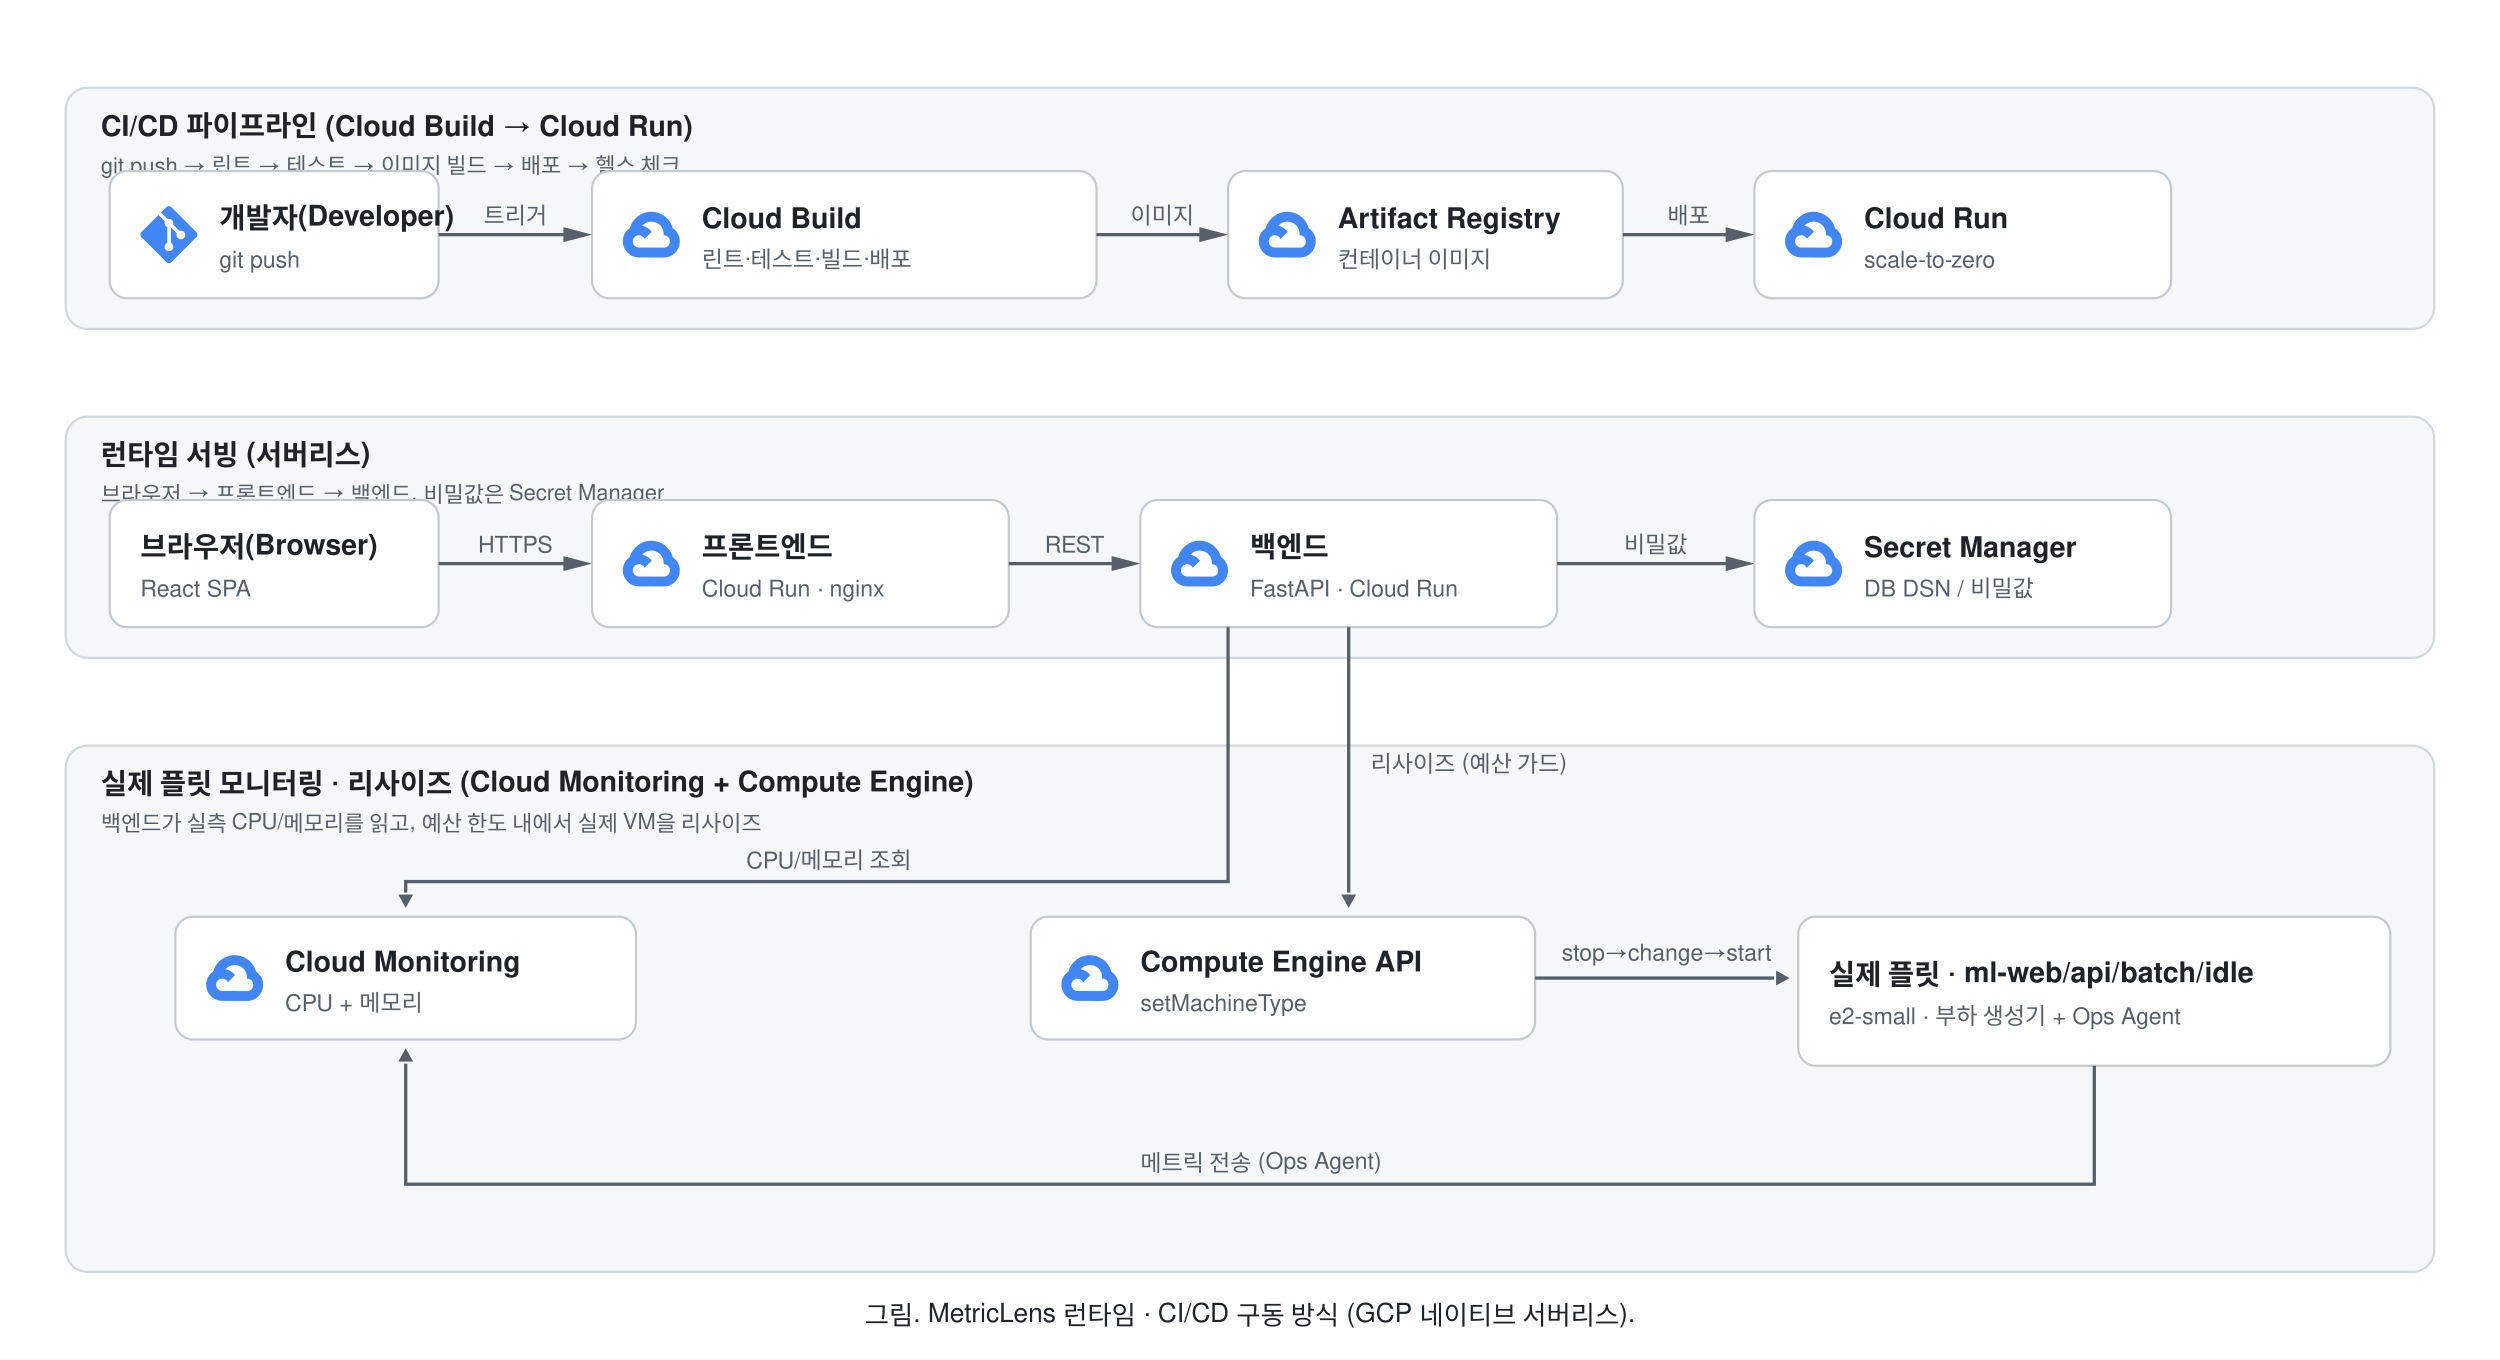
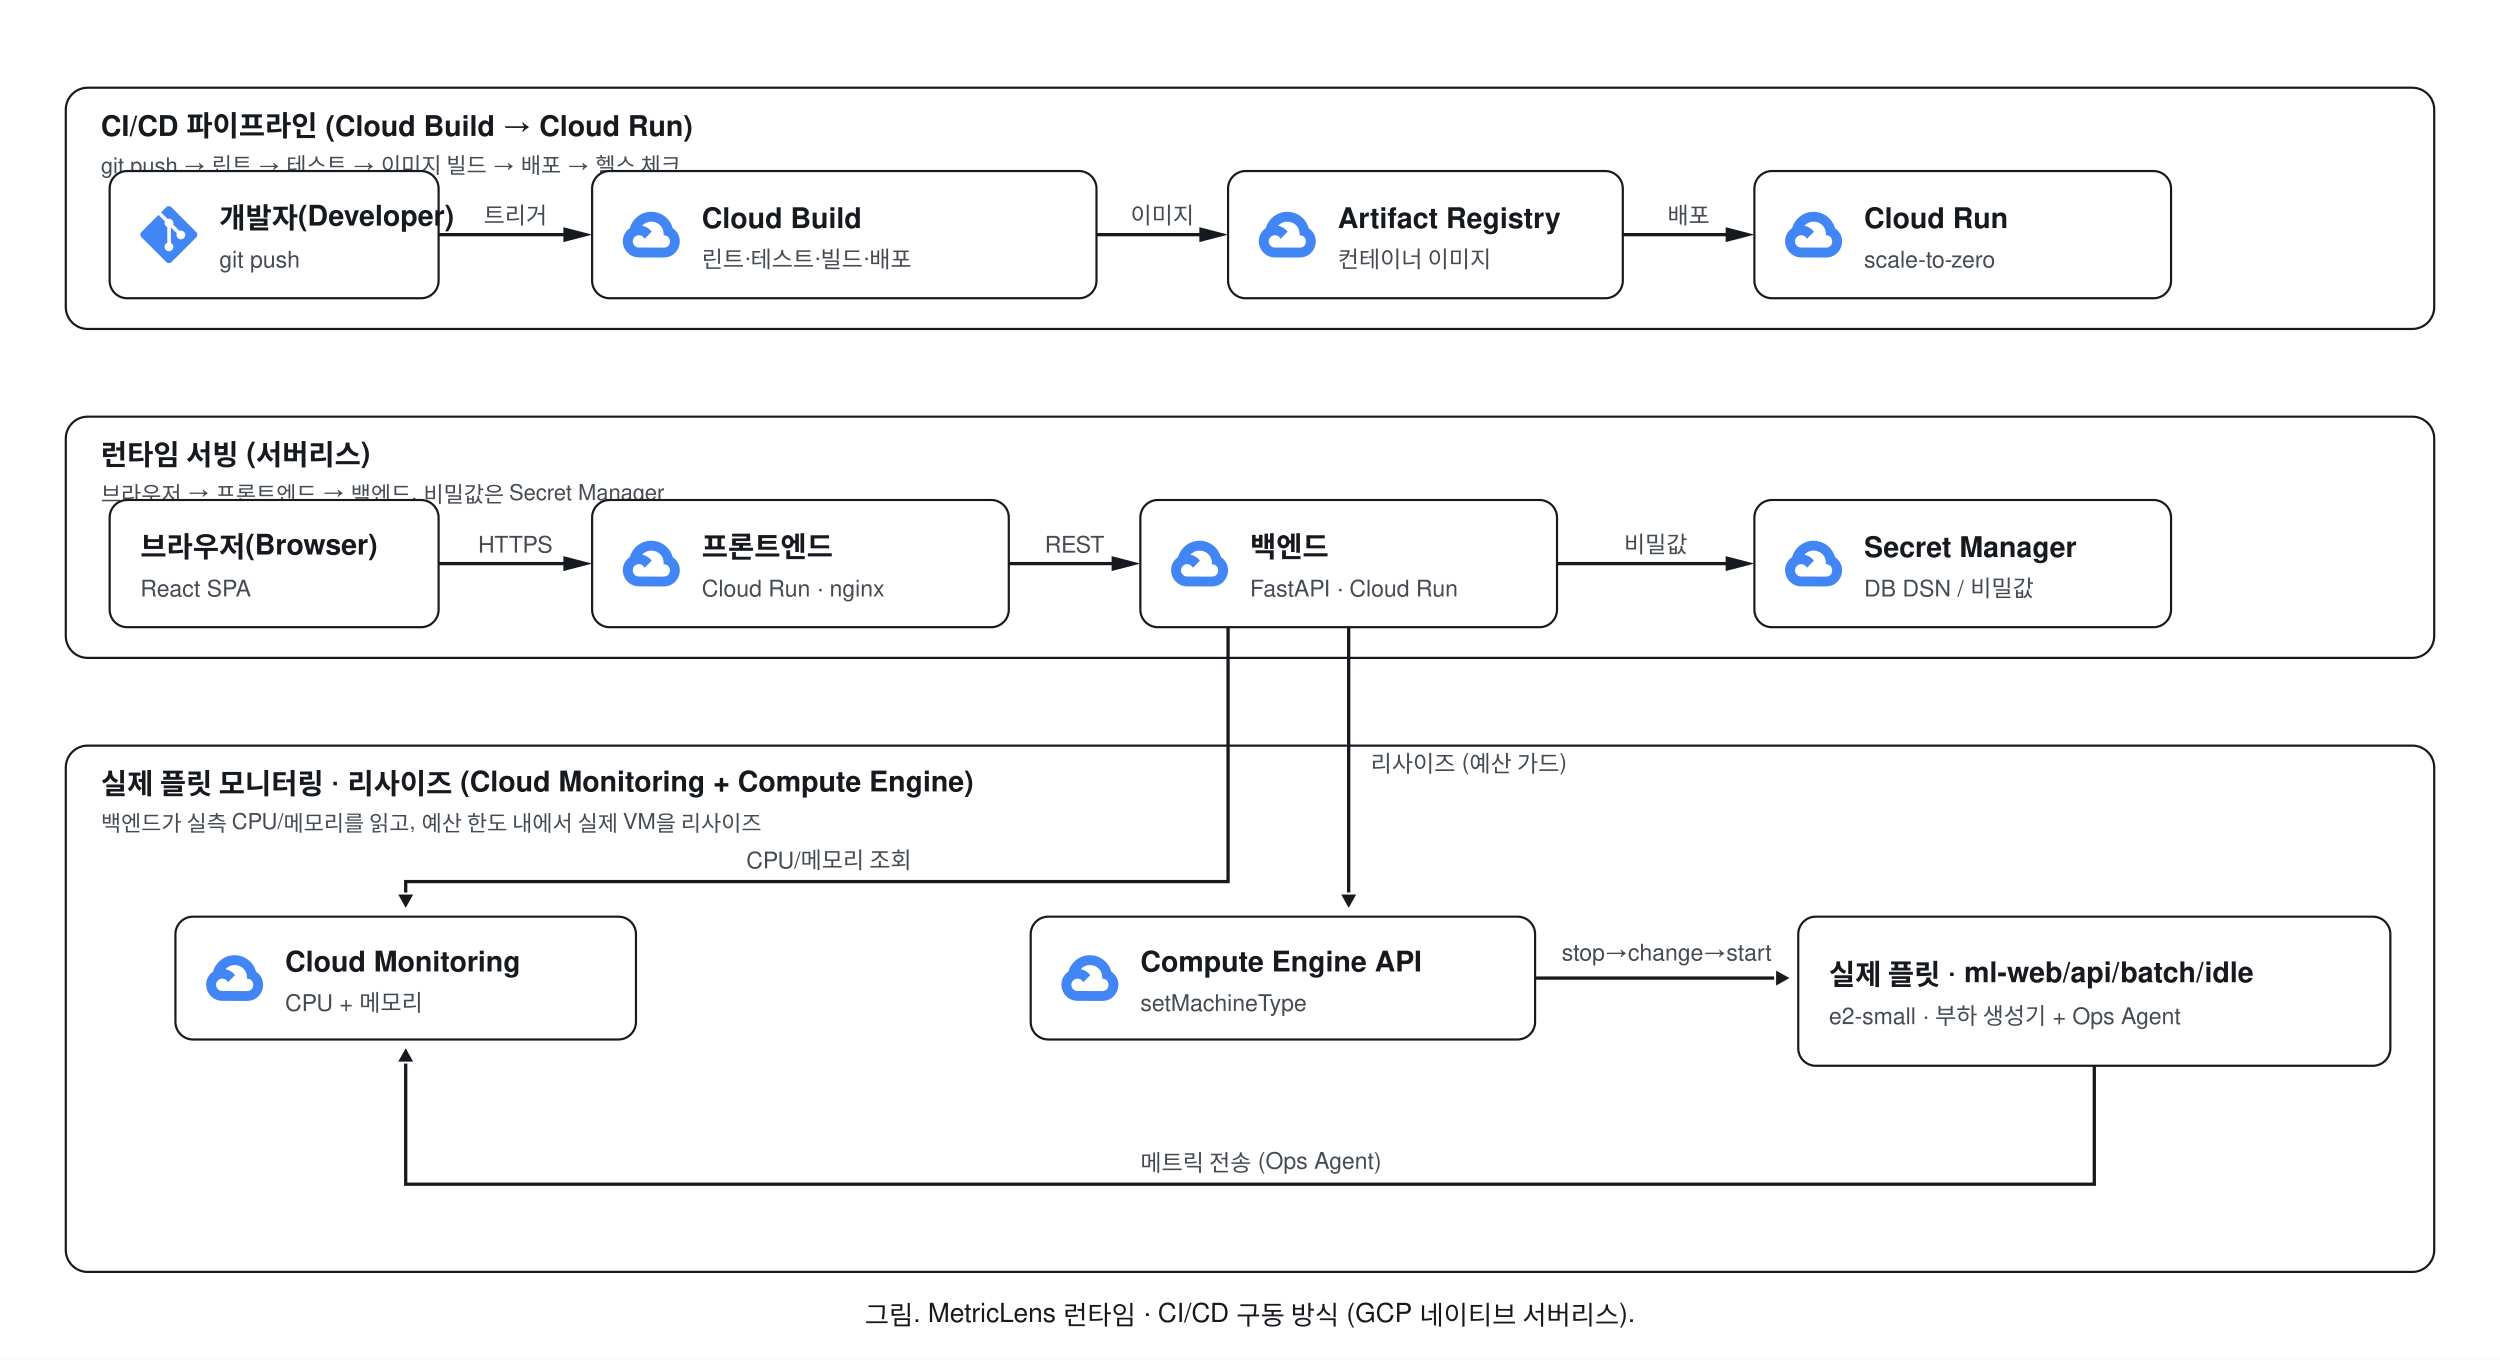
<svg xmlns="http://www.w3.org/2000/svg" width="1140" height="620" viewBox="0 0 1140 620">
  <rect width="1140" height="620" fill="#ffffff" />
-   <rect x="30" y="40" width="1080" height="110" rx="10" fill="#f5f7f9" stroke="#d0d7de" />
-   <text x="46" y="62" font-size="13" fill="#1f2328" font-weight="bold" text-anchor="start" font-family="NanumGothic, Helvetica, Arial, sans-serif">CI/CD 파이프라인 (Cloud Build → Cloud Run)</text>
-   <text x="46" y="79" font-size="10" fill="#57606a" font-weight="normal" text-anchor="start" font-family="NanumGothic, Helvetica, Arial, sans-serif">git push → 린트 → 테스트 → 이미지 빌드 → 배포 → 헬스 체크</text>
-   <rect x="50" y="78" width="150" height="58" rx="8" fill="#fff" stroke="#c2c9d1" />
+   <rect x="30" y="40" width="1080" height="110" rx="10" fill="#ffffff" stroke="#16191d" />
+   <text x="46" y="62" font-size="13" fill="#16191d" font-weight="bold" text-anchor="start" font-family="NanumGothic, Helvetica, Arial, sans-serif">CI/CD 파이프라인 (Cloud Build → Cloud Run)</text>
+   <text x="46" y="79" font-size="10" fill="#454b52" font-weight="normal" text-anchor="start" font-family="NanumGothic, Helvetica, Arial, sans-serif">git push → 린트 → 테스트 → 이미지 빌드 → 배포 → 헬스 체크</text>
+   <rect x="50" y="78" width="150" height="58" rx="8" fill="#fff" stroke="#16191d" />
  <g transform="translate(64,94.0) scale(1.083333)">
    <path d="M23.546 10.93L13.067.452c-.604-.603-1.582-.603-2.188 0L8.708 2.627l2.76 2.76c.645-.215 1.379-.07 1.889.441.516.515.658 1.258.438 1.9l2.658 2.66c.645-.223 1.387-.078 1.9.435.721.72.721 1.884 0 2.604-.719.719-1.881.719-2.6 0-.539-.541-.674-1.337-.404-1.996L12.86 8.955v6.525c.176.086.342.203.488.348.713.721.713 1.883 0 2.6-.719.721-1.889.721-2.609 0-.719-.719-.719-1.879 0-2.598.182-.18.387-.316.605-.406V8.835c-.217-.091-.424-.222-.6-.401-.545-.545-.676-1.342-.396-2.009L7.636 3.7.45 10.881c-.6.605-.6 1.584 0 2.189l10.48 10.477c.604.604 1.582.604 2.186 0l10.43-10.43c.605-.603.605-1.582 0-2.187" fill="#4285F4" />
  </g>
-   <text x="100" y="104.0" font-size="13" fill="#1f2328" font-weight="bold" text-anchor="start" font-family="NanumGothic, Helvetica, Arial, sans-serif">개발자(Developer)</text>
-   <text x="100" y="122.0" font-size="10.5" fill="#57606a" font-weight="normal" text-anchor="start" font-family="NanumGothic, Helvetica, Arial, sans-serif">git push</text>
-   <rect x="270" y="78" width="230" height="58" rx="8" fill="#fff" stroke="#c2c9d1" />
+   <text x="100" y="104.0" font-size="13" fill="#16191d" font-weight="bold" text-anchor="start" font-family="NanumGothic, Helvetica, Arial, sans-serif">개발자(Developer)</text>
+   <text x="100" y="122.0" font-size="10.5" fill="#454b52" font-weight="normal" text-anchor="start" font-family="NanumGothic, Helvetica, Arial, sans-serif">git push</text>
+   <rect x="270" y="78" width="230" height="58" rx="8" fill="#fff" stroke="#16191d" />
  <g transform="translate(284,94.0) scale(1.083333)">
    <path d="M12.19 2.38a9.344 9.344 0 0 0-9.234 6.893c.053-.02-.055.013 0 0-3.875 2.551-3.922 8.11-.247 10.941l.006-.007-.007.03a6.717 6.717 0 0 0 4.077 1.356h5.173l.03.03h5.192c6.687.053 9.376-8.605 3.835-12.35a9.365 9.365 0 0 0-2.821-4.552l-.043.043.006-.05A9.344 9.344 0 0 0 12.19 2.38zm-.358 4.146c1.244-.04 2.518.368 3.486 1.15a5.186 5.186 0 0 1 1.862 4.078v.518c3.53-.07 3.53 5.262 0 5.193h-5.193l-.008.009v-.04H6.785a2.59 2.59 0 0 1-1.067-.23h.001a2.597 2.597 0 1 1 3.437-3.437l3.013-3.012A6.747 6.747 0 0 0 8.11 8.24c.018-.01.04-.026.054-.023a5.186 5.186 0 0 1 3.67-1.69z" fill="#4285F4" />
  </g>
-   <text x="320" y="104.0" font-size="13" fill="#1f2328" font-weight="bold" text-anchor="start" font-family="NanumGothic, Helvetica, Arial, sans-serif">Cloud Build</text>
-   <text x="320" y="122.0" font-size="10.5" fill="#57606a" font-weight="normal" text-anchor="start" font-family="NanumGothic, Helvetica, Arial, sans-serif">린트·테스트·빌드·배포</text>
-   <rect x="560" y="78" width="180" height="58" rx="8" fill="#fff" stroke="#c2c9d1" />
+   <text x="320" y="104.0" font-size="13" fill="#16191d" font-weight="bold" text-anchor="start" font-family="NanumGothic, Helvetica, Arial, sans-serif">Cloud Build</text>
+   <text x="320" y="122.0" font-size="10.5" fill="#454b52" font-weight="normal" text-anchor="start" font-family="NanumGothic, Helvetica, Arial, sans-serif">린트·테스트·빌드·배포</text>
+   <rect x="560" y="78" width="180" height="58" rx="8" fill="#fff" stroke="#16191d" />
  <g transform="translate(574,94.0) scale(1.083333)">
    <path d="M12.19 2.38a9.344 9.344 0 0 0-9.234 6.893c.053-.02-.055.013 0 0-3.875 2.551-3.922 8.11-.247 10.941l.006-.007-.007.03a6.717 6.717 0 0 0 4.077 1.356h5.173l.03.03h5.192c6.687.053 9.376-8.605 3.835-12.35a9.365 9.365 0 0 0-2.821-4.552l-.043.043.006-.05A9.344 9.344 0 0 0 12.19 2.38zm-.358 4.146c1.244-.04 2.518.368 3.486 1.15a5.186 5.186 0 0 1 1.862 4.078v.518c3.53-.07 3.53 5.262 0 5.193h-5.193l-.008.009v-.04H6.785a2.59 2.59 0 0 1-1.067-.23h.001a2.597 2.597 0 1 1 3.437-3.437l3.013-3.012A6.747 6.747 0 0 0 8.11 8.24c.018-.01.04-.026.054-.023a5.186 5.186 0 0 1 3.67-1.69z" fill="#4285F4" />
  </g>
-   <text x="610" y="104.0" font-size="13" fill="#1f2328" font-weight="bold" text-anchor="start" font-family="NanumGothic, Helvetica, Arial, sans-serif">Artifact Registry</text>
-   <text x="610" y="122.0" font-size="10.5" fill="#57606a" font-weight="normal" text-anchor="start" font-family="NanumGothic, Helvetica, Arial, sans-serif">컨테이너 이미지</text>
-   <rect x="800" y="78" width="190" height="58" rx="8" fill="#fff" stroke="#c2c9d1" />
+   <text x="610" y="104.0" font-size="13" fill="#16191d" font-weight="bold" text-anchor="start" font-family="NanumGothic, Helvetica, Arial, sans-serif">Artifact Registry</text>
+   <text x="610" y="122.0" font-size="10.5" fill="#454b52" font-weight="normal" text-anchor="start" font-family="NanumGothic, Helvetica, Arial, sans-serif">컨테이너 이미지</text>
+   <rect x="800" y="78" width="190" height="58" rx="8" fill="#fff" stroke="#16191d" />
  <g transform="translate(814,94.0) scale(1.083333)">
    <path d="M12.19 2.38a9.344 9.344 0 0 0-9.234 6.893c.053-.02-.055.013 0 0-3.875 2.551-3.922 8.11-.247 10.941l.006-.007-.007.03a6.717 6.717 0 0 0 4.077 1.356h5.173l.03.03h5.192c6.687.053 9.376-8.605 3.835-12.35a9.365 9.365 0 0 0-2.821-4.552l-.043.043.006-.05A9.344 9.344 0 0 0 12.19 2.38zm-.358 4.146c1.244-.04 2.518.368 3.486 1.15a5.186 5.186 0 0 1 1.862 4.078v.518c3.53-.07 3.53 5.262 0 5.193h-5.193l-.008.009v-.04H6.785a2.59 2.59 0 0 1-1.067-.23h.001a2.597 2.597 0 1 1 3.437-3.437l3.013-3.012A6.747 6.747 0 0 0 8.11 8.24c.018-.01.04-.026.054-.023a5.186 5.186 0 0 1 3.67-1.69z" fill="#4285F4" />
  </g>
-   <text x="850" y="104.0" font-size="13" fill="#1f2328" font-weight="bold" text-anchor="start" font-family="NanumGothic, Helvetica, Arial, sans-serif">Cloud Run</text>
-   <text x="850" y="122.0" font-size="10.5" fill="#57606a" font-weight="normal" text-anchor="start" font-family="NanumGothic, Helvetica, Arial, sans-serif">scale-to-zero</text>
-   <line x1="200" y1="107.0" x2="263.0" y2="107.0" stroke="#57606a" stroke-width="1.5" />
-   <path d="M270.0,107.0 L256.9,110.4 L256.9,103.6 Z" fill="#57606a" />
-   <text x="235.0" y="102.0" font-size="10.5" fill="#57606a" font-weight="normal" text-anchor="middle" font-family="NanumGothic, Helvetica, Arial, sans-serif">트리거</text>
-   <line x1="500" y1="107.0" x2="553.0" y2="107.0" stroke="#57606a" stroke-width="1.5" />
-   <path d="M560.0,107.0 L546.9,110.4 L546.9,103.6 Z" fill="#57606a" />
-   <text x="530.0" y="102.0" font-size="10.5" fill="#57606a" font-weight="normal" text-anchor="middle" font-family="NanumGothic, Helvetica, Arial, sans-serif">이미지</text>
-   <line x1="740" y1="107.0" x2="793.0" y2="107.0" stroke="#57606a" stroke-width="1.5" />
-   <path d="M800.0,107.0 L786.9,110.4 L786.9,103.6 Z" fill="#57606a" />
-   <text x="770.0" y="102.0" font-size="10.5" fill="#57606a" font-weight="normal" text-anchor="middle" font-family="NanumGothic, Helvetica, Arial, sans-serif">배포</text>
-   <rect x="30" y="190" width="1080" height="110" rx="10" fill="#f5f7f9" stroke="#d0d7de" />
-   <text x="46" y="212" font-size="13" fill="#1f2328" font-weight="bold" text-anchor="start" font-family="NanumGothic, Helvetica, Arial, sans-serif">런타임 서빙 (서버리스)</text>
-   <text x="46" y="229" font-size="10" fill="#57606a" font-weight="normal" text-anchor="start" font-family="NanumGothic, Helvetica, Arial, sans-serif">브라우저 → 프론트엔드 → 백엔드, 비밀값은 Secret Manager</text>
-   <rect x="50" y="228" width="150" height="58" rx="8" fill="#fff" stroke="#c2c9d1" />
-   <text x="64" y="254.0" font-size="13" fill="#1f2328" font-weight="bold" text-anchor="start" font-family="NanumGothic, Helvetica, Arial, sans-serif">브라우저(Browser)</text>
-   <text x="64" y="272.0" font-size="10.5" fill="#57606a" font-weight="normal" text-anchor="start" font-family="NanumGothic, Helvetica, Arial, sans-serif">React SPA</text>
-   <rect x="270" y="228" width="190" height="58" rx="8" fill="#fff" stroke="#c2c9d1" />
+   <text x="850" y="104.0" font-size="13" fill="#16191d" font-weight="bold" text-anchor="start" font-family="NanumGothic, Helvetica, Arial, sans-serif">Cloud Run</text>
+   <text x="850" y="122.0" font-size="10.5" fill="#454b52" font-weight="normal" text-anchor="start" font-family="NanumGothic, Helvetica, Arial, sans-serif">scale-to-zero</text>
+   <line x1="200" y1="107.0" x2="263.0" y2="107.0" stroke="#16191d" stroke-width="1.5" />
+   <path d="M270.0,107.0 L256.9,110.4 L256.9,103.6 Z" fill="#16191d" />
+   <text x="235.0" y="102.0" font-size="10.5" fill="#454b52" font-weight="normal" text-anchor="middle" font-family="NanumGothic, Helvetica, Arial, sans-serif">트리거</text>
+   <line x1="500" y1="107.0" x2="553.0" y2="107.0" stroke="#16191d" stroke-width="1.5" />
+   <path d="M560.0,107.0 L546.9,110.4 L546.9,103.6 Z" fill="#16191d" />
+   <text x="530.0" y="102.0" font-size="10.5" fill="#454b52" font-weight="normal" text-anchor="middle" font-family="NanumGothic, Helvetica, Arial, sans-serif">이미지</text>
+   <line x1="740" y1="107.0" x2="793.0" y2="107.0" stroke="#16191d" stroke-width="1.5" />
+   <path d="M800.0,107.0 L786.9,110.4 L786.9,103.6 Z" fill="#16191d" />
+   <text x="770.0" y="102.0" font-size="10.5" fill="#454b52" font-weight="normal" text-anchor="middle" font-family="NanumGothic, Helvetica, Arial, sans-serif">배포</text>
+   <rect x="30" y="190" width="1080" height="110" rx="10" fill="#ffffff" stroke="#16191d" />
+   <text x="46" y="212" font-size="13" fill="#16191d" font-weight="bold" text-anchor="start" font-family="NanumGothic, Helvetica, Arial, sans-serif">런타임 서빙 (서버리스)</text>
+   <text x="46" y="229" font-size="10" fill="#454b52" font-weight="normal" text-anchor="start" font-family="NanumGothic, Helvetica, Arial, sans-serif">브라우저 → 프론트엔드 → 백엔드, 비밀값은 Secret Manager</text>
+   <rect x="50" y="228" width="150" height="58" rx="8" fill="#fff" stroke="#16191d" />
+   <text x="64" y="254.0" font-size="13" fill="#16191d" font-weight="bold" text-anchor="start" font-family="NanumGothic, Helvetica, Arial, sans-serif">브라우저(Browser)</text>
+   <text x="64" y="272.0" font-size="10.5" fill="#454b52" font-weight="normal" text-anchor="start" font-family="NanumGothic, Helvetica, Arial, sans-serif">React SPA</text>
+   <rect x="270" y="228" width="190" height="58" rx="8" fill="#fff" stroke="#16191d" />
  <g transform="translate(284,244.0) scale(1.083333)">
    <path d="M12.19 2.38a9.344 9.344 0 0 0-9.234 6.893c.053-.02-.055.013 0 0-3.875 2.551-3.922 8.11-.247 10.941l.006-.007-.007.03a6.717 6.717 0 0 0 4.077 1.356h5.173l.03.03h5.192c6.687.053 9.376-8.605 3.835-12.35a9.365 9.365 0 0 0-2.821-4.552l-.043.043.006-.05A9.344 9.344 0 0 0 12.19 2.38zm-.358 4.146c1.244-.04 2.518.368 3.486 1.15a5.186 5.186 0 0 1 1.862 4.078v.518c3.53-.07 3.53 5.262 0 5.193h-5.193l-.008.009v-.04H6.785a2.59 2.59 0 0 1-1.067-.23h.001a2.597 2.597 0 1 1 3.437-3.437l3.013-3.012A6.747 6.747 0 0 0 8.11 8.24c.018-.01.04-.026.054-.023a5.186 5.186 0 0 1 3.67-1.69z" fill="#4285F4" />
  </g>
-   <text x="320" y="254.0" font-size="13" fill="#1f2328" font-weight="bold" text-anchor="start" font-family="NanumGothic, Helvetica, Arial, sans-serif">프론트엔드</text>
-   <text x="320" y="272.0" font-size="10.5" fill="#57606a" font-weight="normal" text-anchor="start" font-family="NanumGothic, Helvetica, Arial, sans-serif">Cloud Run · nginx</text>
-   <rect x="520" y="228" width="190" height="58" rx="8" fill="#fff" stroke="#c2c9d1" />
+   <text x="320" y="254.0" font-size="13" fill="#16191d" font-weight="bold" text-anchor="start" font-family="NanumGothic, Helvetica, Arial, sans-serif">프론트엔드</text>
+   <text x="320" y="272.0" font-size="10.5" fill="#454b52" font-weight="normal" text-anchor="start" font-family="NanumGothic, Helvetica, Arial, sans-serif">Cloud Run · nginx</text>
+   <rect x="520" y="228" width="190" height="58" rx="8" fill="#fff" stroke="#16191d" />
  <g transform="translate(534,244.0) scale(1.083333)">
    <path d="M12.19 2.38a9.344 9.344 0 0 0-9.234 6.893c.053-.02-.055.013 0 0-3.875 2.551-3.922 8.11-.247 10.941l.006-.007-.007.03a6.717 6.717 0 0 0 4.077 1.356h5.173l.03.03h5.192c6.687.053 9.376-8.605 3.835-12.35a9.365 9.365 0 0 0-2.821-4.552l-.043.043.006-.05A9.344 9.344 0 0 0 12.19 2.38zm-.358 4.146c1.244-.04 2.518.368 3.486 1.15a5.186 5.186 0 0 1 1.862 4.078v.518c3.53-.07 3.53 5.262 0 5.193h-5.193l-.008.009v-.04H6.785a2.59 2.59 0 0 1-1.067-.23h.001a2.597 2.597 0 1 1 3.437-3.437l3.013-3.012A6.747 6.747 0 0 0 8.11 8.24c.018-.01.04-.026.054-.023a5.186 5.186 0 0 1 3.67-1.69z" fill="#4285F4" />
  </g>
-   <text x="570" y="254.0" font-size="13" fill="#1f2328" font-weight="bold" text-anchor="start" font-family="NanumGothic, Helvetica, Arial, sans-serif">백엔드</text>
-   <text x="570" y="272.0" font-size="10.5" fill="#57606a" font-weight="normal" text-anchor="start" font-family="NanumGothic, Helvetica, Arial, sans-serif">FastAPI · Cloud Run</text>
-   <rect x="800" y="228" width="190" height="58" rx="8" fill="#fff" stroke="#c2c9d1" />
+   <text x="570" y="254.0" font-size="13" fill="#16191d" font-weight="bold" text-anchor="start" font-family="NanumGothic, Helvetica, Arial, sans-serif">백엔드</text>
+   <text x="570" y="272.0" font-size="10.5" fill="#454b52" font-weight="normal" text-anchor="start" font-family="NanumGothic, Helvetica, Arial, sans-serif">FastAPI · Cloud Run</text>
+   <rect x="800" y="228" width="190" height="58" rx="8" fill="#fff" stroke="#16191d" />
  <g transform="translate(814,244.0) scale(1.083333)">
    <path d="M12.19 2.38a9.344 9.344 0 0 0-9.234 6.893c.053-.02-.055.013 0 0-3.875 2.551-3.922 8.11-.247 10.941l.006-.007-.007.03a6.717 6.717 0 0 0 4.077 1.356h5.173l.03.03h5.192c6.687.053 9.376-8.605 3.835-12.35a9.365 9.365 0 0 0-2.821-4.552l-.043.043.006-.05A9.344 9.344 0 0 0 12.19 2.38zm-.358 4.146c1.244-.04 2.518.368 3.486 1.15a5.186 5.186 0 0 1 1.862 4.078v.518c3.53-.07 3.53 5.262 0 5.193h-5.193l-.008.009v-.04H6.785a2.59 2.59 0 0 1-1.067-.23h.001a2.597 2.597 0 1 1 3.437-3.437l3.013-3.012A6.747 6.747 0 0 0 8.11 8.24c.018-.01.04-.026.054-.023a5.186 5.186 0 0 1 3.67-1.69z" fill="#4285F4" />
  </g>
-   <text x="850" y="254.0" font-size="13" fill="#1f2328" font-weight="bold" text-anchor="start" font-family="NanumGothic, Helvetica, Arial, sans-serif">Secret Manager</text>
-   <text x="850" y="272.0" font-size="10.5" fill="#57606a" font-weight="normal" text-anchor="start" font-family="NanumGothic, Helvetica, Arial, sans-serif">DB DSN / 비밀값</text>
-   <line x1="200" y1="257.0" x2="263.0" y2="257.0" stroke="#57606a" stroke-width="1.5" />
-   <path d="M270.0,257.0 L256.9,260.4 L256.9,253.6 Z" fill="#57606a" />
-   <text x="235.0" y="252.0" font-size="10.5" fill="#57606a" font-weight="normal" text-anchor="middle" font-family="NanumGothic, Helvetica, Arial, sans-serif">HTTPS</text>
-   <line x1="460" y1="257.0" x2="513.0" y2="257.0" stroke="#57606a" stroke-width="1.5" />
-   <path d="M520.0,257.0 L506.9,260.4 L506.9,253.6 Z" fill="#57606a" />
-   <text x="490.0" y="252.0" font-size="10.5" fill="#57606a" font-weight="normal" text-anchor="middle" font-family="NanumGothic, Helvetica, Arial, sans-serif">REST</text>
-   <line x1="710" y1="257.0" x2="793.0" y2="257.0" stroke="#57606a" stroke-width="1.5" />
-   <path d="M800.0,257.0 L786.9,260.4 L786.9,253.6 Z" fill="#57606a" />
-   <text x="755.0" y="252.0" font-size="10.5" fill="#57606a" font-weight="normal" text-anchor="middle" font-family="NanumGothic, Helvetica, Arial, sans-serif">비밀값</text>
-   <rect x="30" y="340" width="1080" height="240" rx="10" fill="#f5f7f9" stroke="#d0d7de" />
-   <text x="46" y="362" font-size="13" fill="#1f2328" font-weight="bold" text-anchor="start" font-family="NanumGothic, Helvetica, Arial, sans-serif">실제 플릿 모니터링 · 리사이즈 (Cloud Monitoring + Compute Engine)</text>
-   <text x="46" y="379" font-size="10" fill="#57606a" font-weight="normal" text-anchor="start" font-family="NanumGothic, Helvetica, Arial, sans-serif">백엔드가 실측 CPU/메모리를 읽고, 예산 한도 내에서 실제 VM을 리사이즈</text>
-   <rect x="80" y="418" width="210" height="56" rx="8" fill="#fff" stroke="#c2c9d1" />
+   <text x="850" y="254.0" font-size="13" fill="#16191d" font-weight="bold" text-anchor="start" font-family="NanumGothic, Helvetica, Arial, sans-serif">Secret Manager</text>
+   <text x="850" y="272.0" font-size="10.5" fill="#454b52" font-weight="normal" text-anchor="start" font-family="NanumGothic, Helvetica, Arial, sans-serif">DB DSN / 비밀값</text>
+   <line x1="200" y1="257.0" x2="263.0" y2="257.0" stroke="#16191d" stroke-width="1.5" />
+   <path d="M270.0,257.0 L256.9,260.4 L256.9,253.6 Z" fill="#16191d" />
+   <text x="235.0" y="252.0" font-size="10.5" fill="#454b52" font-weight="normal" text-anchor="middle" font-family="NanumGothic, Helvetica, Arial, sans-serif">HTTPS</text>
+   <line x1="460" y1="257.0" x2="513.0" y2="257.0" stroke="#16191d" stroke-width="1.5" />
+   <path d="M520.0,257.0 L506.9,260.4 L506.9,253.6 Z" fill="#16191d" />
+   <text x="490.0" y="252.0" font-size="10.5" fill="#454b52" font-weight="normal" text-anchor="middle" font-family="NanumGothic, Helvetica, Arial, sans-serif">REST</text>
+   <line x1="710" y1="257.0" x2="793.0" y2="257.0" stroke="#16191d" stroke-width="1.5" />
+   <path d="M800.0,257.0 L786.9,260.4 L786.9,253.6 Z" fill="#16191d" />
+   <text x="755.0" y="252.0" font-size="10.5" fill="#454b52" font-weight="normal" text-anchor="middle" font-family="NanumGothic, Helvetica, Arial, sans-serif">비밀값</text>
+   <rect x="30" y="340" width="1080" height="240" rx="10" fill="#ffffff" stroke="#16191d" />
+   <text x="46" y="362" font-size="13" fill="#16191d" font-weight="bold" text-anchor="start" font-family="NanumGothic, Helvetica, Arial, sans-serif">실제 플릿 모니터링 · 리사이즈 (Cloud Monitoring + Compute Engine)</text>
+   <text x="46" y="379" font-size="10" fill="#454b52" font-weight="normal" text-anchor="start" font-family="NanumGothic, Helvetica, Arial, sans-serif">백엔드가 실측 CPU/메모리를 읽고, 예산 한도 내에서 실제 VM을 리사이즈</text>
+   <rect x="80" y="418" width="210" height="56" rx="8" fill="#fff" stroke="#16191d" />
  <g transform="translate(94,433.0) scale(1.083333)">
    <path d="M12.19 2.38a9.344 9.344 0 0 0-9.234 6.893c.053-.02-.055.013 0 0-3.875 2.551-3.922 8.11-.247 10.941l.006-.007-.007.03a6.717 6.717 0 0 0 4.077 1.356h5.173l.03.03h5.192c6.687.053 9.376-8.605 3.835-12.35a9.365 9.365 0 0 0-2.821-4.552l-.043.043.006-.05A9.344 9.344 0 0 0 12.19 2.38zm-.358 4.146c1.244-.04 2.518.368 3.486 1.15a5.186 5.186 0 0 1 1.862 4.078v.518c3.53-.07 3.53 5.262 0 5.193h-5.193l-.008.009v-.04H6.785a2.59 2.59 0 0 1-1.067-.23h.001a2.597 2.597 0 1 1 3.437-3.437l3.013-3.012A6.747 6.747 0 0 0 8.11 8.24c.018-.01.04-.026.054-.023a5.186 5.186 0 0 1 3.67-1.69z" fill="#4285F4" />
  </g>
-   <text x="130" y="443.0" font-size="13" fill="#1f2328" font-weight="bold" text-anchor="start" font-family="NanumGothic, Helvetica, Arial, sans-serif">Cloud Monitoring</text>
-   <text x="130" y="461.0" font-size="10.5" fill="#57606a" font-weight="normal" text-anchor="start" font-family="NanumGothic, Helvetica, Arial, sans-serif">CPU + 메모리</text>
-   <rect x="470" y="418" width="230" height="56" rx="8" fill="#fff" stroke="#c2c9d1" />
+   <text x="130" y="443.0" font-size="13" fill="#16191d" font-weight="bold" text-anchor="start" font-family="NanumGothic, Helvetica, Arial, sans-serif">Cloud Monitoring</text>
+   <text x="130" y="461.0" font-size="10.5" fill="#454b52" font-weight="normal" text-anchor="start" font-family="NanumGothic, Helvetica, Arial, sans-serif">CPU + 메모리</text>
+   <rect x="470" y="418" width="230" height="56" rx="8" fill="#fff" stroke="#16191d" />
  <g transform="translate(484,433.0) scale(1.083333)">
    <path d="M12.19 2.38a9.344 9.344 0 0 0-9.234 6.893c.053-.02-.055.013 0 0-3.875 2.551-3.922 8.11-.247 10.941l.006-.007-.007.03a6.717 6.717 0 0 0 4.077 1.356h5.173l.03.03h5.192c6.687.053 9.376-8.605 3.835-12.35a9.365 9.365 0 0 0-2.821-4.552l-.043.043.006-.05A9.344 9.344 0 0 0 12.19 2.38zm-.358 4.146c1.244-.04 2.518.368 3.486 1.15a5.186 5.186 0 0 1 1.862 4.078v.518c3.53-.07 3.53 5.262 0 5.193h-5.193l-.008.009v-.04H6.785a2.59 2.59 0 0 1-1.067-.23h.001a2.597 2.597 0 1 1 3.437-3.437l3.013-3.012A6.747 6.747 0 0 0 8.11 8.24c.018-.01.04-.026.054-.023a5.186 5.186 0 0 1 3.67-1.69z" fill="#4285F4" />
  </g>
-   <text x="520" y="443.0" font-size="13" fill="#1f2328" font-weight="bold" text-anchor="start" font-family="NanumGothic, Helvetica, Arial, sans-serif">Compute Engine API</text>
-   <text x="520" y="461.0" font-size="10.5" fill="#57606a" font-weight="normal" text-anchor="start" font-family="NanumGothic, Helvetica, Arial, sans-serif">setMachineType</text>
-   <rect x="820" y="418" width="270" height="68" rx="8" fill="#fff" stroke="#c2c9d1" />
-   <text x="834" y="449.0" font-size="13" fill="#1f2328" font-weight="bold" text-anchor="start" font-family="NanumGothic, Helvetica, Arial, sans-serif">실제 플릿 · ml-web/api/batch/idle</text>
-   <text x="834" y="467.0" font-size="10.5" fill="#57606a" font-weight="normal" text-anchor="start" font-family="NanumGothic, Helvetica, Arial, sans-serif">e2-small · 부하 생성기 + Ops Agent</text>
-   <path d="M615.0,286.0 L615.0,407.0" fill="none" stroke="#57606a" stroke-width="1.5" />
-   <path d="M615.0,414.0 L611.6,407.9 L618.4,407.9 Z" fill="#57606a" />
-   <text x="625" y="352" font-size="10.5" fill="#57606a" font-weight="normal" text-anchor="start" font-family="NanumGothic, Helvetica, Arial, sans-serif">리사이즈 (예산 가드)</text>
-   <path d="M560.0,286.0 L560.0,402.0 L185.0,402.0 L185.0,407.0" fill="none" stroke="#57606a" stroke-width="1.5" />
-   <path d="M185.0,414.0 L181.6,407.9 L188.4,407.9 Z" fill="#57606a" />
-   <text x="378" y="396" font-size="10.5" fill="#57606a" font-weight="normal" text-anchor="middle" font-family="NanumGothic, Helvetica, Arial, sans-serif">CPU/메모리 조회</text>
-   <path d="M700.0,446.0 L809.0,446.0" fill="none" stroke="#57606a" stroke-width="1.5" />
-   <path d="M816.0,446.0 L809.9,449.4 L809.9,442.6 Z" fill="#57606a" />
-   <text x="760.0" y="438.0" font-size="10.5" fill="#57606a" font-weight="normal" text-anchor="middle" font-family="NanumGothic, Helvetica, Arial, sans-serif">stop→change→start</text>
-   <path d="M955.0,486.0 L955.0,540.0 L185.0,540.0 L185.0,485.0" fill="none" stroke="#57606a" stroke-width="1.5" />
-   <path d="M185.0,478.0 L188.4,484.1 L181.6,484.1 Z" fill="#57606a" />
-   <text x="575" y="534" font-size="10.5" fill="#57606a" font-weight="normal" text-anchor="middle" font-family="NanumGothic, Helvetica, Arial, sans-serif">메트릭 전송 (Ops Agent)</text>
-   <text x="570.0" y="604" font-size="12" fill="#1f2328" font-weight="normal" text-anchor="middle" font-family="NanumGothic, Helvetica, Arial, sans-serif">그림. MetricLens 런타임 · CI/CD 구동 방식 (GCP 네이티브 서버리스).</text>
+   <text x="520" y="443.0" font-size="13" fill="#16191d" font-weight="bold" text-anchor="start" font-family="NanumGothic, Helvetica, Arial, sans-serif">Compute Engine API</text>
+   <text x="520" y="461.0" font-size="10.5" fill="#454b52" font-weight="normal" text-anchor="start" font-family="NanumGothic, Helvetica, Arial, sans-serif">setMachineType</text>
+   <rect x="820" y="418" width="270" height="68" rx="8" fill="#fff" stroke="#16191d" />
+   <text x="834" y="449.0" font-size="13" fill="#16191d" font-weight="bold" text-anchor="start" font-family="NanumGothic, Helvetica, Arial, sans-serif">실제 플릿 · ml-web/api/batch/idle</text>
+   <text x="834" y="467.0" font-size="10.5" fill="#454b52" font-weight="normal" text-anchor="start" font-family="NanumGothic, Helvetica, Arial, sans-serif">e2-small · 부하 생성기 + Ops Agent</text>
+   <path d="M615.0,286.0 L615.0,407.0" fill="none" stroke="#16191d" stroke-width="1.5" />
+   <path d="M615.0,414.0 L611.6,407.9 L618.4,407.9 Z" fill="#16191d" />
+   <text x="625" y="352" font-size="10.5" fill="#454b52" font-weight="normal" text-anchor="start" font-family="NanumGothic, Helvetica, Arial, sans-serif">리사이즈 (예산 가드)</text>
+   <path d="M560.0,286.0 L560.0,402.0 L185.0,402.0 L185.0,407.0" fill="none" stroke="#16191d" stroke-width="1.5" />
+   <path d="M185.0,414.0 L181.6,407.9 L188.4,407.9 Z" fill="#16191d" />
+   <text x="378" y="396" font-size="10.5" fill="#454b52" font-weight="normal" text-anchor="middle" font-family="NanumGothic, Helvetica, Arial, sans-serif">CPU/메모리 조회</text>
+   <path d="M700.0,446.0 L809.0,446.0" fill="none" stroke="#16191d" stroke-width="1.5" />
+   <path d="M816.0,446.0 L809.9,449.4 L809.9,442.6 Z" fill="#16191d" />
+   <text x="760.0" y="438.0" font-size="10.5" fill="#454b52" font-weight="normal" text-anchor="middle" font-family="NanumGothic, Helvetica, Arial, sans-serif">stop→change→start</text>
+   <path d="M955.0,486.0 L955.0,540.0 L185.0,540.0 L185.0,485.0" fill="none" stroke="#16191d" stroke-width="1.5" />
+   <path d="M185.0,478.0 L188.4,484.1 L181.6,484.1 Z" fill="#16191d" />
+   <text x="575" y="534" font-size="10.5" fill="#454b52" font-weight="normal" text-anchor="middle" font-family="NanumGothic, Helvetica, Arial, sans-serif">메트릭 전송 (Ops Agent)</text>
+   <text x="570.0" y="604" font-size="12" fill="#16191d" font-weight="normal" text-anchor="middle" font-family="NanumGothic, Helvetica, Arial, sans-serif">그림. MetricLens 런타임 · CI/CD 구동 방식 (GCP 네이티브 서버리스).</text>
</svg>
